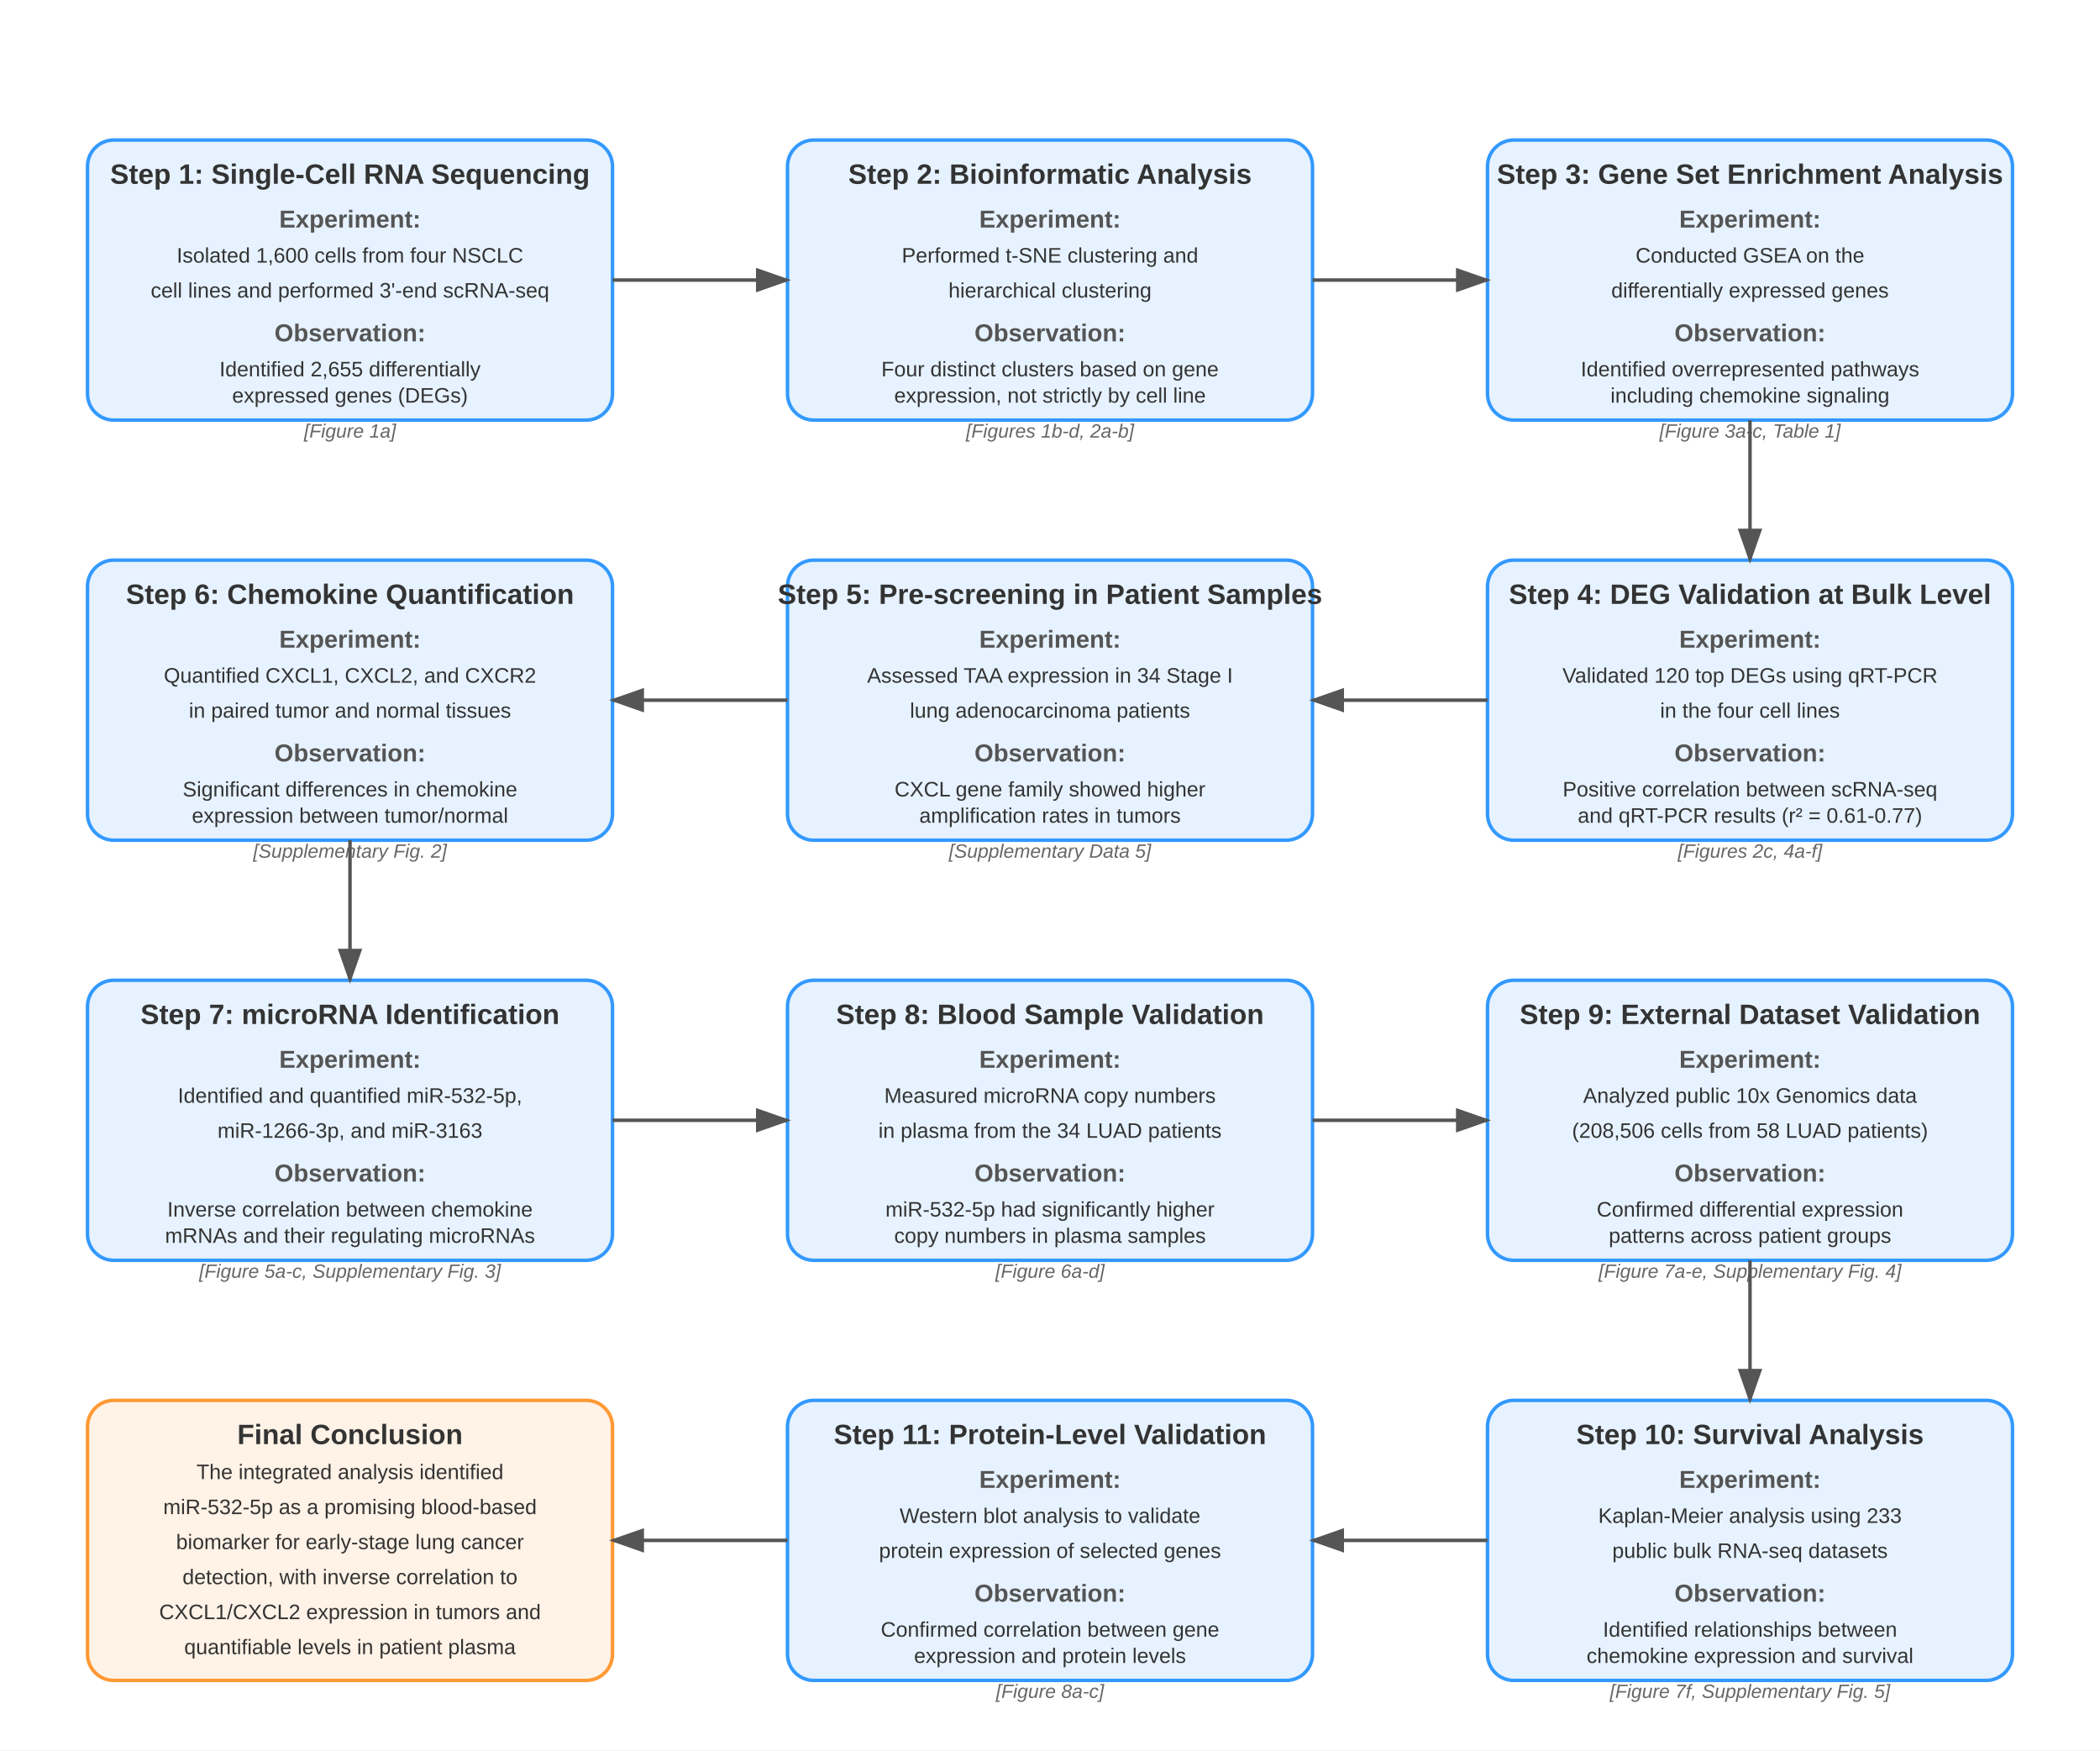
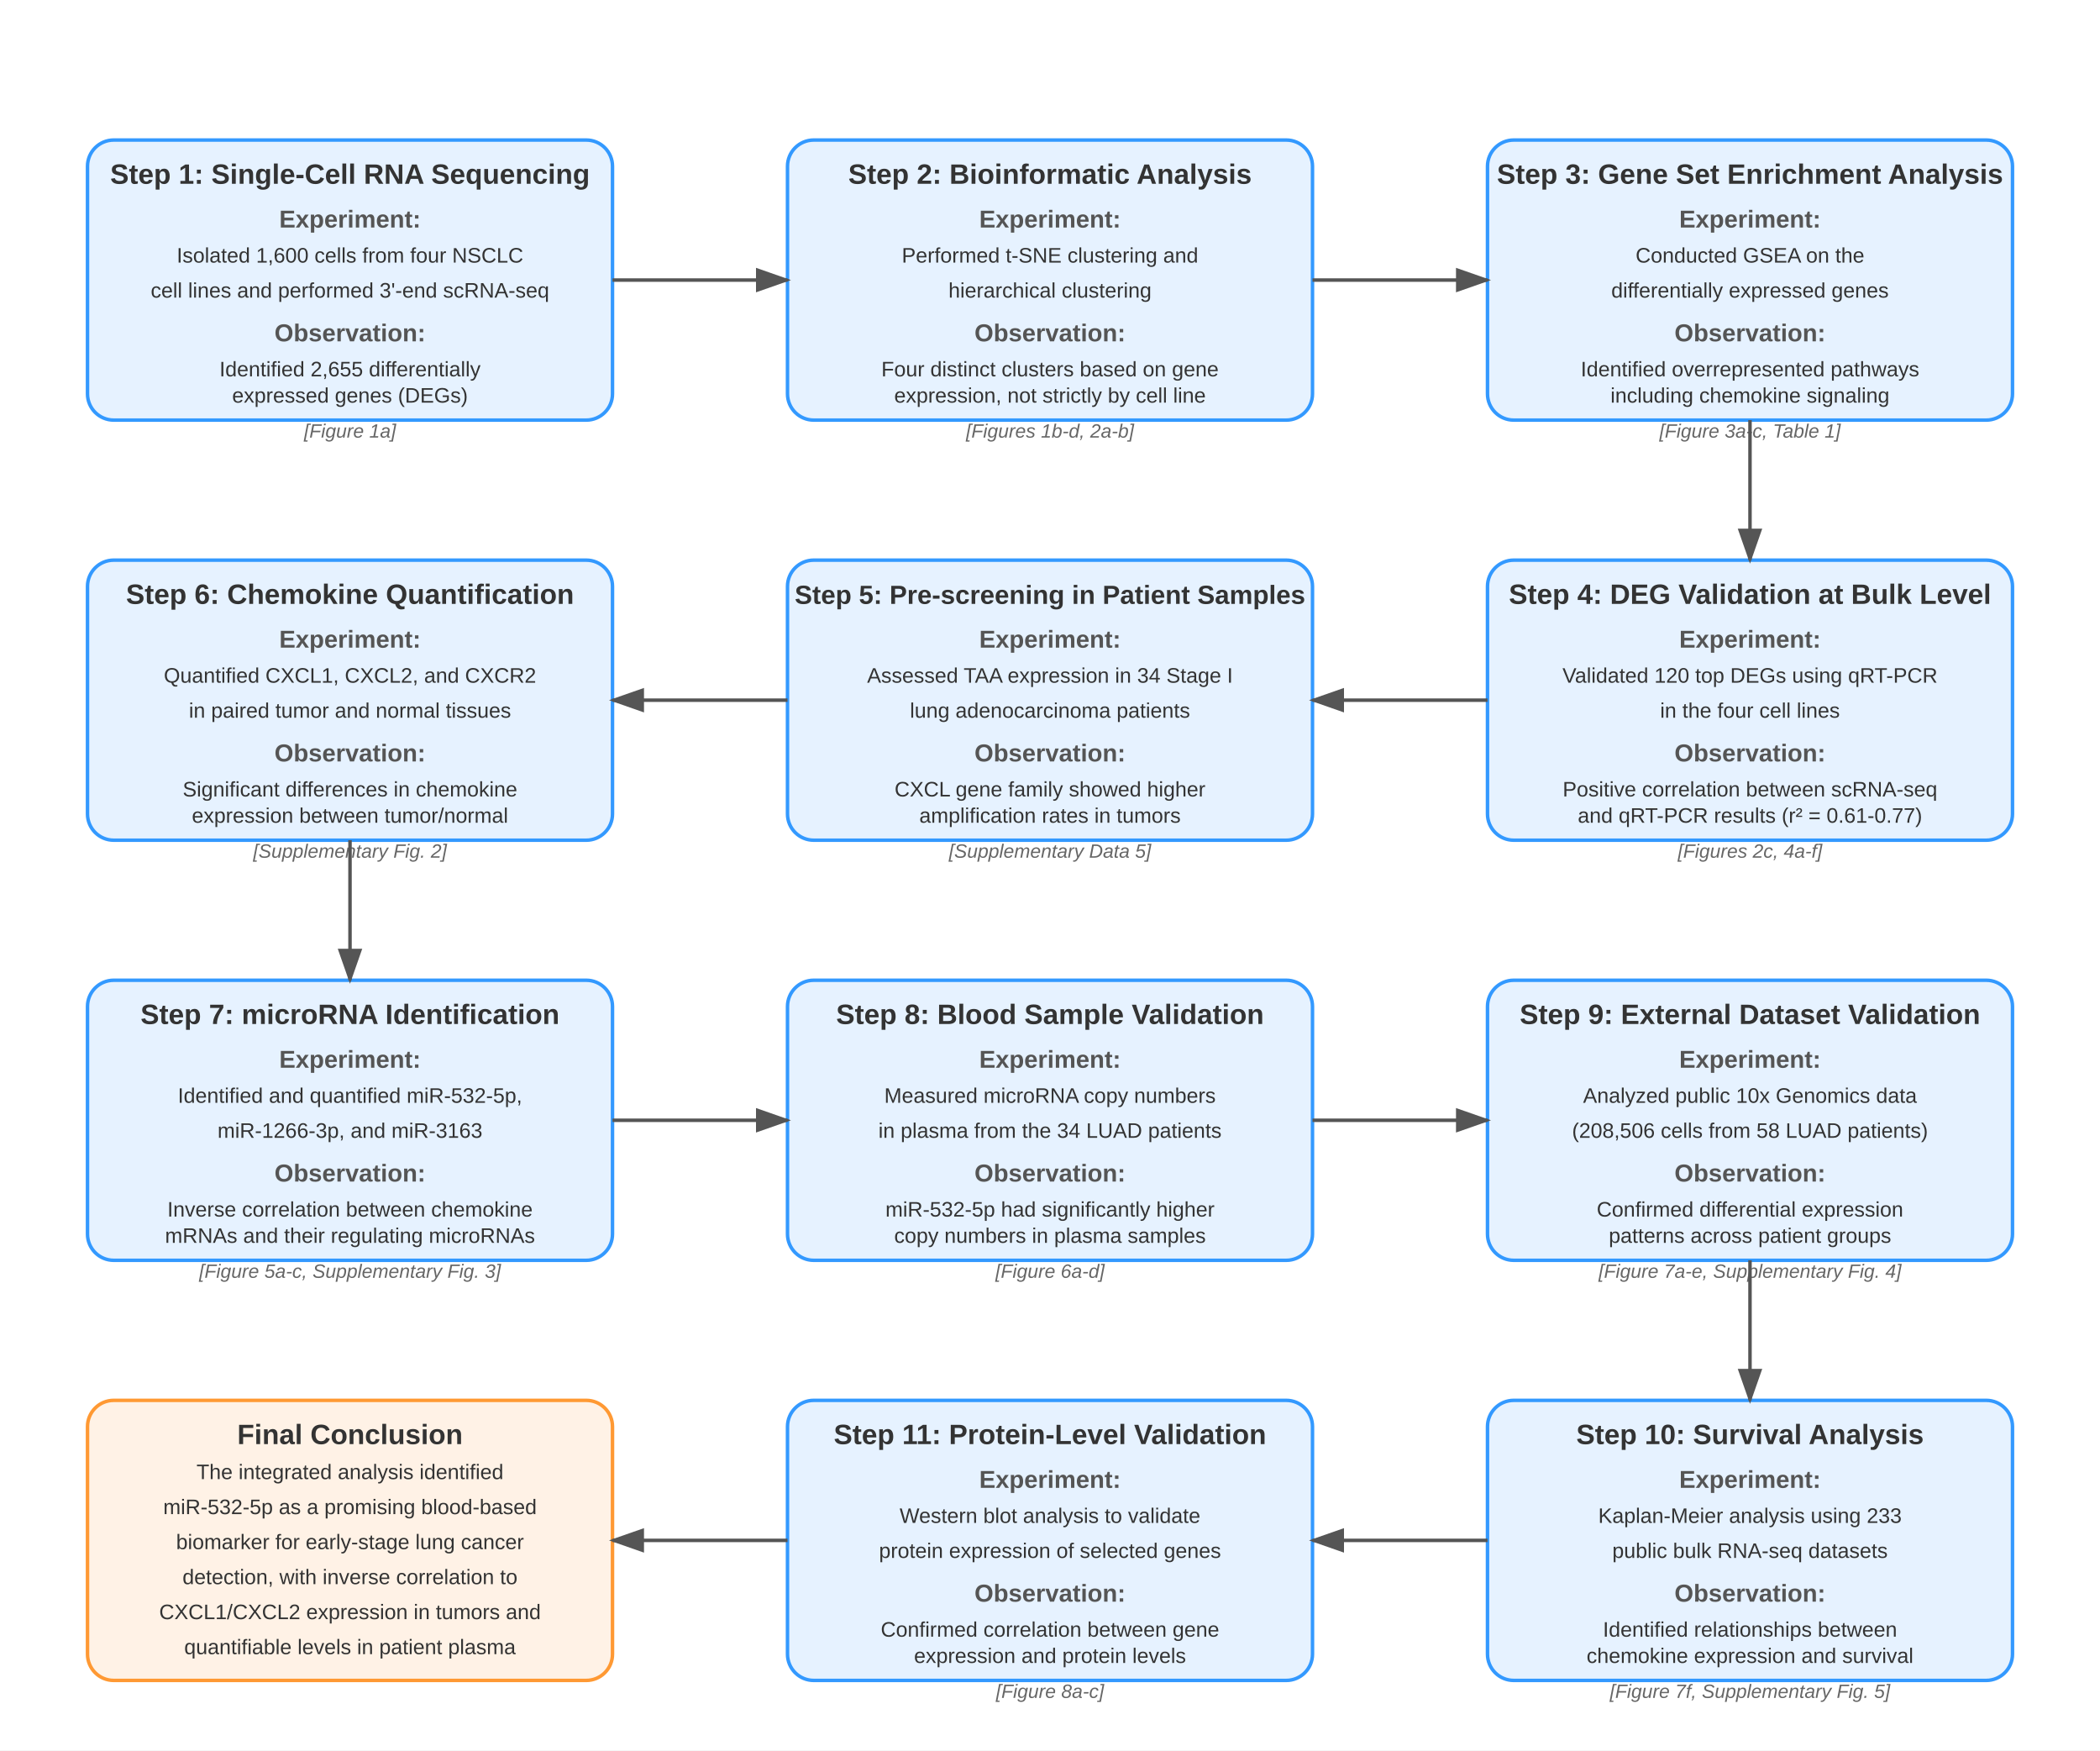
<svg xmlns="http://www.w3.org/2000/svg" viewBox="0 0 1200 1000" width="100%" height="100%">
  <defs>
    <marker id="arrowhead" markerWidth="10" markerHeight="7" refX="9" refY="3.5" orient="auto">
      <polygon points="0 0, 10 3.5, 0 7" fill="#555" />
    </marker>
  </defs>
  <rect width="100%" height="100%" fill="white" />
  <rect x="50" y="80" width="300" height="160" rx="15" ry="15" fill="#e6f2ff" stroke="#3399ff" stroke-width="2" />
  <text x="200" y="105" text-anchor="middle" font-family="Arial" font-size="16" font-weight="bold" fill="#333">Step 1: Single-Cell RNA Sequencing</text>
  <text x="200" y="130" text-anchor="middle" font-family="Arial" font-size="14" font-weight="bold" fill="#555">Experiment:</text>
  <text x="200" y="150" text-anchor="middle" font-family="Arial" font-size="12" fill="#333">Isolated 1,600 cells from four NSCLC</text>
  <text x="200" y="170" text-anchor="middle" font-family="Arial" font-size="12" fill="#333">cell lines and performed 3'-end scRNA-seq</text>
  <text x="200" y="195" text-anchor="middle" font-family="Arial" font-size="14" font-weight="bold" fill="#555">Observation:</text>
  <text x="200" y="215" text-anchor="middle" font-family="Arial" font-size="12" fill="#333">Identified 2,655 differentially</text>
  <text x="200" y="230" text-anchor="middle" font-family="Arial" font-size="12" fill="#333">expressed genes (DEGs)</text>
  <text x="200" y="250" text-anchor="middle" font-family="Arial" font-size="11" font-style="italic" fill="#666">[Figure 1a]</text>
  <rect x="450" y="80" width="300" height="160" rx="15" ry="15" fill="#e6f2ff" stroke="#3399ff" stroke-width="2" />
  <text x="600" y="105" text-anchor="middle" font-family="Arial" font-size="16" font-weight="bold" fill="#333">Step 2: Bioinformatic Analysis</text>
  <text x="600" y="130" text-anchor="middle" font-family="Arial" font-size="14" font-weight="bold" fill="#555">Experiment:</text>
  <text x="600" y="150" text-anchor="middle" font-family="Arial" font-size="12" fill="#333">Performed t-SNE clustering and</text>
  <text x="600" y="170" text-anchor="middle" font-family="Arial" font-size="12" fill="#333">hierarchical clustering</text>
  <text x="600" y="195" text-anchor="middle" font-family="Arial" font-size="14" font-weight="bold" fill="#555">Observation:</text>
  <text x="600" y="215" text-anchor="middle" font-family="Arial" font-size="12" fill="#333">Four distinct clusters based on gene</text>
  <text x="600" y="230" text-anchor="middle" font-family="Arial" font-size="12" fill="#333">expression, not strictly by cell line</text>
  <text x="600" y="250" text-anchor="middle" font-family="Arial" font-size="11" font-style="italic" fill="#666">[Figures 1b-d, 2a-b]</text>
  <rect x="850" y="80" width="300" height="160" rx="15" ry="15" fill="#e6f2ff" stroke="#3399ff" stroke-width="2" />
  <text x="1000" y="105" text-anchor="middle" font-family="Arial" font-size="16" font-weight="bold" fill="#333">Step 3: Gene Set Enrichment Analysis</text>
  <text x="1000" y="130" text-anchor="middle" font-family="Arial" font-size="14" font-weight="bold" fill="#555">Experiment:</text>
  <text x="1000" y="150" text-anchor="middle" font-family="Arial" font-size="12" fill="#333">Conducted GSEA on the</text>
  <text x="1000" y="170" text-anchor="middle" font-family="Arial" font-size="12" fill="#333">differentially expressed genes</text>
  <text x="1000" y="195" text-anchor="middle" font-family="Arial" font-size="14" font-weight="bold" fill="#555">Observation:</text>
  <text x="1000" y="215" text-anchor="middle" font-family="Arial" font-size="12" fill="#333">Identified overrepresented pathways</text>
  <text x="1000" y="230" text-anchor="middle" font-family="Arial" font-size="12" fill="#333">including chemokine signaling</text>
  <text x="1000" y="250" text-anchor="middle" font-family="Arial" font-size="11" font-style="italic" fill="#666">[Figure 3a-c, Table 1]</text>
  <rect x="850" y="320" width="300" height="160" rx="15" ry="15" fill="#e6f2ff" stroke="#3399ff" stroke-width="2" />
  <text x="1000" y="345" text-anchor="middle" font-family="Arial" font-size="16" font-weight="bold" fill="#333">Step 4: DEG Validation at Bulk Level</text>
  <text x="1000" y="370" text-anchor="middle" font-family="Arial" font-size="14" font-weight="bold" fill="#555">Experiment:</text>
  <text x="1000" y="390" text-anchor="middle" font-family="Arial" font-size="12" fill="#333">Validated 120 top DEGs using qRT-PCR</text>
  <text x="1000" y="410" text-anchor="middle" font-family="Arial" font-size="12" fill="#333">in the four cell lines</text>
  <text x="1000" y="435" text-anchor="middle" font-family="Arial" font-size="14" font-weight="bold" fill="#555">Observation:</text>
  <text x="1000" y="455" text-anchor="middle" font-family="Arial" font-size="12" fill="#333">Positive correlation between scRNA-seq</text>
  <text x="1000" y="470" text-anchor="middle" font-family="Arial" font-size="12" fill="#333">and qRT-PCR results (r² = 0.61-0.77)</text>
  <text x="1000" y="490" text-anchor="middle" font-family="Arial" font-size="11" font-style="italic" fill="#666">[Figures 2c, 4a-f]</text>
  <rect x="450" y="320" width="300" height="160" rx="15" ry="15" fill="#e6f2ff" stroke="#3399ff" stroke-width="2" />
-   <text x="600" y="345" text-anchor="middle" font-family="Arial" font-size="16" font-weight="bold" fill="#333">Step 5: Pre-screening in Patient Samples</text>
+   <text x="600" y="345" text-anchor="middle" font-family="Arial" font-size="15" font-weight="bold" fill="#333">Step 5: Pre-screening in Patient Samples</text>
  <text x="600" y="370" text-anchor="middle" font-family="Arial" font-size="14" font-weight="bold" fill="#555">Experiment:</text>
  <text x="600" y="390" text-anchor="middle" font-family="Arial" font-size="12" fill="#333">Assessed TAA expression in 34 Stage I</text>
  <text x="600" y="410" text-anchor="middle" font-family="Arial" font-size="12" fill="#333">lung adenocarcinoma patients</text>
  <text x="600" y="435" text-anchor="middle" font-family="Arial" font-size="14" font-weight="bold" fill="#555">Observation:</text>
  <text x="600" y="455" text-anchor="middle" font-family="Arial" font-size="12" fill="#333">CXCL gene family showed higher</text>
  <text x="600" y="470" text-anchor="middle" font-family="Arial" font-size="12" fill="#333">amplification rates in tumors</text>
  <text x="600" y="490" text-anchor="middle" font-family="Arial" font-size="11" font-style="italic" fill="#666">[Supplementary Data 5]</text>
  <rect x="50" y="320" width="300" height="160" rx="15" ry="15" fill="#e6f2ff" stroke="#3399ff" stroke-width="2" />
  <text x="200" y="345" text-anchor="middle" font-family="Arial" font-size="16" font-weight="bold" fill="#333">Step 6: Chemokine Quantification</text>
  <text x="200" y="370" text-anchor="middle" font-family="Arial" font-size="14" font-weight="bold" fill="#555">Experiment:</text>
  <text x="200" y="390" text-anchor="middle" font-family="Arial" font-size="12" fill="#333">Quantified CXCL1, CXCL2, and CXCR2</text>
  <text x="200" y="410" text-anchor="middle" font-family="Arial" font-size="12" fill="#333">in paired tumor and normal tissues</text>
  <text x="200" y="435" text-anchor="middle" font-family="Arial" font-size="14" font-weight="bold" fill="#555">Observation:</text>
  <text x="200" y="455" text-anchor="middle" font-family="Arial" font-size="12" fill="#333">Significant differences in chemokine</text>
  <text x="200" y="470" text-anchor="middle" font-family="Arial" font-size="12" fill="#333">expression between tumor/normal</text>
  <text x="200" y="490" text-anchor="middle" font-family="Arial" font-size="11" font-style="italic" fill="#666">[Supplementary Fig. 2]</text>
  <rect x="50" y="560" width="300" height="160" rx="15" ry="15" fill="#e6f2ff" stroke="#3399ff" stroke-width="2" />
  <text x="200" y="585" text-anchor="middle" font-family="Arial" font-size="16" font-weight="bold" fill="#333">Step 7: microRNA Identification</text>
  <text x="200" y="610" text-anchor="middle" font-family="Arial" font-size="14" font-weight="bold" fill="#555">Experiment:</text>
  <text x="200" y="630" text-anchor="middle" font-family="Arial" font-size="12" fill="#333">Identified and quantified miR-532-5p,</text>
  <text x="200" y="650" text-anchor="middle" font-family="Arial" font-size="12" fill="#333">miR-1266-3p, and miR-3163</text>
  <text x="200" y="675" text-anchor="middle" font-family="Arial" font-size="14" font-weight="bold" fill="#555">Observation:</text>
  <text x="200" y="695" text-anchor="middle" font-family="Arial" font-size="12" fill="#333">Inverse correlation between chemokine</text>
  <text x="200" y="710" text-anchor="middle" font-family="Arial" font-size="12" fill="#333">mRNAs and their regulating microRNAs</text>
  <text x="200" y="730" text-anchor="middle" font-family="Arial" font-size="11" font-style="italic" fill="#666">[Figure 5a-c, Supplementary Fig. 3]</text>
  <rect x="450" y="560" width="300" height="160" rx="15" ry="15" fill="#e6f2ff" stroke="#3399ff" stroke-width="2" />
  <text x="600" y="585" text-anchor="middle" font-family="Arial" font-size="16" font-weight="bold" fill="#333">Step 8: Blood Sample Validation</text>
  <text x="600" y="610" text-anchor="middle" font-family="Arial" font-size="14" font-weight="bold" fill="#555">Experiment:</text>
  <text x="600" y="630" text-anchor="middle" font-family="Arial" font-size="12" fill="#333">Measured microRNA copy numbers</text>
  <text x="600" y="650" text-anchor="middle" font-family="Arial" font-size="12" fill="#333">in plasma from the 34 LUAD patients</text>
  <text x="600" y="675" text-anchor="middle" font-family="Arial" font-size="14" font-weight="bold" fill="#555">Observation:</text>
  <text x="600" y="695" text-anchor="middle" font-family="Arial" font-size="12" fill="#333">miR-532-5p had significantly higher</text>
  <text x="600" y="710" text-anchor="middle" font-family="Arial" font-size="12" fill="#333">copy numbers in plasma samples</text>
  <text x="600" y="730" text-anchor="middle" font-family="Arial" font-size="11" font-style="italic" fill="#666">[Figure 6a-d]</text>
  <rect x="850" y="560" width="300" height="160" rx="15" ry="15" fill="#e6f2ff" stroke="#3399ff" stroke-width="2" />
  <text x="1000" y="585" text-anchor="middle" font-family="Arial" font-size="16" font-weight="bold" fill="#333">Step 9: External Dataset Validation</text>
  <text x="1000" y="610" text-anchor="middle" font-family="Arial" font-size="14" font-weight="bold" fill="#555">Experiment:</text>
  <text x="1000" y="630" text-anchor="middle" font-family="Arial" font-size="12" fill="#333">Analyzed public 10x Genomics data</text>
  <text x="1000" y="650" text-anchor="middle" font-family="Arial" font-size="12" fill="#333">(208,506 cells from 58 LUAD patients)</text>
  <text x="1000" y="675" text-anchor="middle" font-family="Arial" font-size="14" font-weight="bold" fill="#555">Observation:</text>
  <text x="1000" y="695" text-anchor="middle" font-family="Arial" font-size="12" fill="#333">Confirmed differential expression</text>
  <text x="1000" y="710" text-anchor="middle" font-family="Arial" font-size="12" fill="#333">patterns across patient groups</text>
  <text x="1000" y="730" text-anchor="middle" font-family="Arial" font-size="11" font-style="italic" fill="#666">[Figure 7a-e, Supplementary Fig. 4]</text>
  <rect x="850" y="800" width="300" height="160" rx="15" ry="15" fill="#e6f2ff" stroke="#3399ff" stroke-width="2" />
  <text x="1000" y="825" text-anchor="middle" font-family="Arial" font-size="16" font-weight="bold" fill="#333">Step 10: Survival Analysis</text>
  <text x="1000" y="850" text-anchor="middle" font-family="Arial" font-size="14" font-weight="bold" fill="#555">Experiment:</text>
  <text x="1000" y="870" text-anchor="middle" font-family="Arial" font-size="12" fill="#333">Kaplan-Meier analysis using 233</text>
  <text x="1000" y="890" text-anchor="middle" font-family="Arial" font-size="12" fill="#333">public bulk RNA-seq datasets</text>
  <text x="1000" y="915" text-anchor="middle" font-family="Arial" font-size="14" font-weight="bold" fill="#555">Observation:</text>
  <text x="1000" y="935" text-anchor="middle" font-family="Arial" font-size="12" fill="#333">Identified relationships between</text>
  <text x="1000" y="950" text-anchor="middle" font-family="Arial" font-size="12" fill="#333">chemokine expression and survival</text>
  <text x="1000" y="970" text-anchor="middle" font-family="Arial" font-size="11" font-style="italic" fill="#666">[Figure 7f, Supplementary Fig. 5]</text>
  <rect x="450" y="800" width="300" height="160" rx="15" ry="15" fill="#e6f2ff" stroke="#3399ff" stroke-width="2" />
  <text x="600" y="825" text-anchor="middle" font-family="Arial" font-size="16" font-weight="bold" fill="#333">Step 11: Protein-Level Validation</text>
  <text x="600" y="850" text-anchor="middle" font-family="Arial" font-size="14" font-weight="bold" fill="#555">Experiment:</text>
  <text x="600" y="870" text-anchor="middle" font-family="Arial" font-size="12" fill="#333">Western blot analysis to validate</text>
  <text x="600" y="890" text-anchor="middle" font-family="Arial" font-size="12" fill="#333">protein expression of selected genes</text>
  <text x="600" y="915" text-anchor="middle" font-family="Arial" font-size="14" font-weight="bold" fill="#555">Observation:</text>
  <text x="600" y="935" text-anchor="middle" font-family="Arial" font-size="12" fill="#333">Confirmed correlation between gene</text>
  <text x="600" y="950" text-anchor="middle" font-family="Arial" font-size="12" fill="#333">expression and protein levels</text>
  <text x="600" y="970" text-anchor="middle" font-family="Arial" font-size="11" font-style="italic" fill="#666">[Figure 8a-c]</text>
  <rect x="50" y="800" width="300" height="160" rx="15" ry="15" fill="#fff2e6" stroke="#ff9933" stroke-width="2" />
  <text x="200" y="825" text-anchor="middle" font-family="Arial" font-size="16" font-weight="bold" fill="#333">Final Conclusion</text>
  <text x="200" y="845" text-anchor="middle" font-family="Arial" font-size="12" fill="#333">The integrated analysis identified</text>
  <text x="200" y="865" text-anchor="middle" font-family="Arial" font-size="12" fill="#333">miR-532-5p as a promising blood-based</text>
  <text x="200" y="885" text-anchor="middle" font-family="Arial" font-size="12" fill="#333">biomarker for early-stage lung cancer</text>
  <text x="200" y="905" text-anchor="middle" font-family="Arial" font-size="12" fill="#333">detection, with inverse correlation to</text>
  <text x="200" y="925" text-anchor="middle" font-family="Arial" font-size="12" fill="#333">CXCL1/CXCL2 expression in tumors and</text>
  <text x="200" y="945" text-anchor="middle" font-family="Arial" font-size="12" fill="#333">quantifiable levels in patient plasma</text>
  <line x1="350" y1="160" x2="450" y2="160" stroke="#555" stroke-width="2" marker-end="url(#arrowhead)" />
  <line x1="750" y1="160" x2="850" y2="160" stroke="#555" stroke-width="2" marker-end="url(#arrowhead)" />
  <path d="M 1000 240 L 1000 280 L 1000 320" stroke="#555" stroke-width="2" fill="none" marker-end="url(#arrowhead)" />
  <line x1="850" y1="400" x2="750" y2="400" stroke="#555" stroke-width="2" marker-end="url(#arrowhead)" />
  <line x1="450" y1="400" x2="350" y2="400" stroke="#555" stroke-width="2" marker-end="url(#arrowhead)" />
  <path d="M 200 480 L 200 520 L 200 560" stroke="#555" stroke-width="2" fill="none" marker-end="url(#arrowhead)" />
  <line x1="350" y1="640" x2="450" y2="640" stroke="#555" stroke-width="2" marker-end="url(#arrowhead)" />
  <line x1="750" y1="640" x2="850" y2="640" stroke="#555" stroke-width="2" marker-end="url(#arrowhead)" />
  <path d="M 1000 720 L 1000 760 L 1000 800" stroke="#555" stroke-width="2" fill="none" marker-end="url(#arrowhead)" />
  <line x1="850" y1="880" x2="750" y2="880" stroke="#555" stroke-width="2" marker-end="url(#arrowhead)" />
  <line x1="450" y1="880" x2="350" y2="880" stroke="#555" stroke-width="2" marker-end="url(#arrowhead)" />
</svg>
